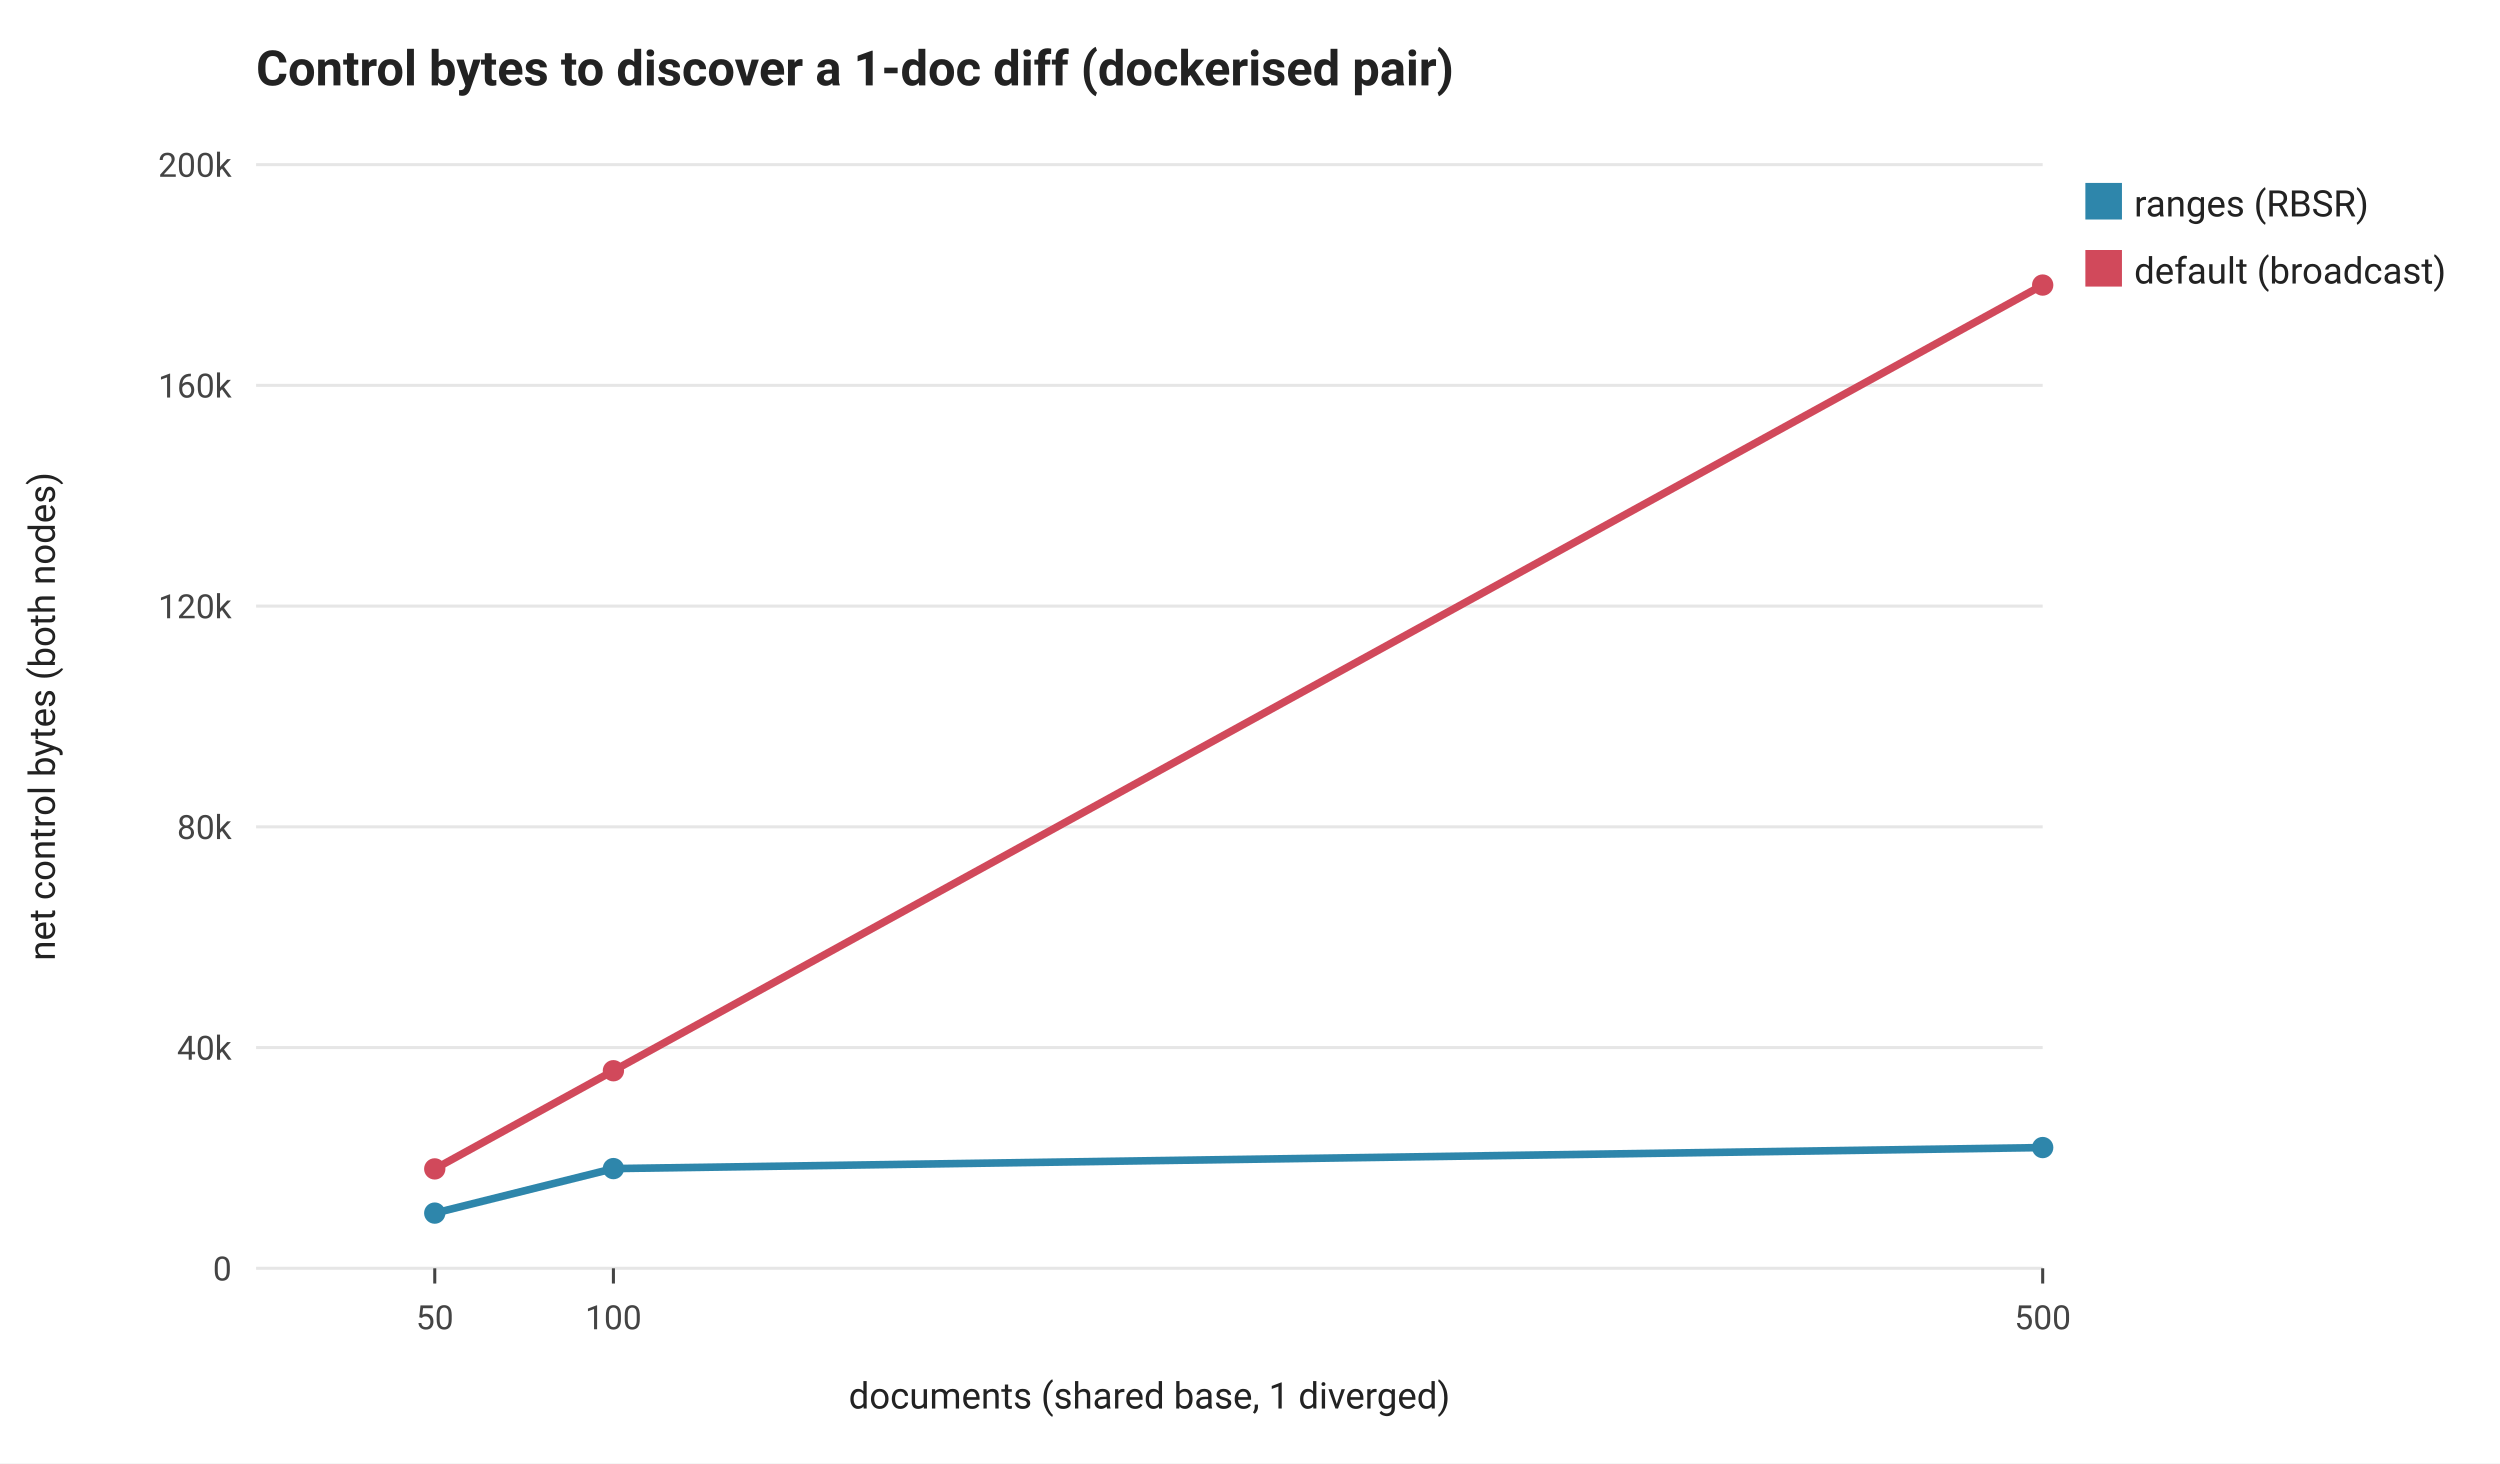
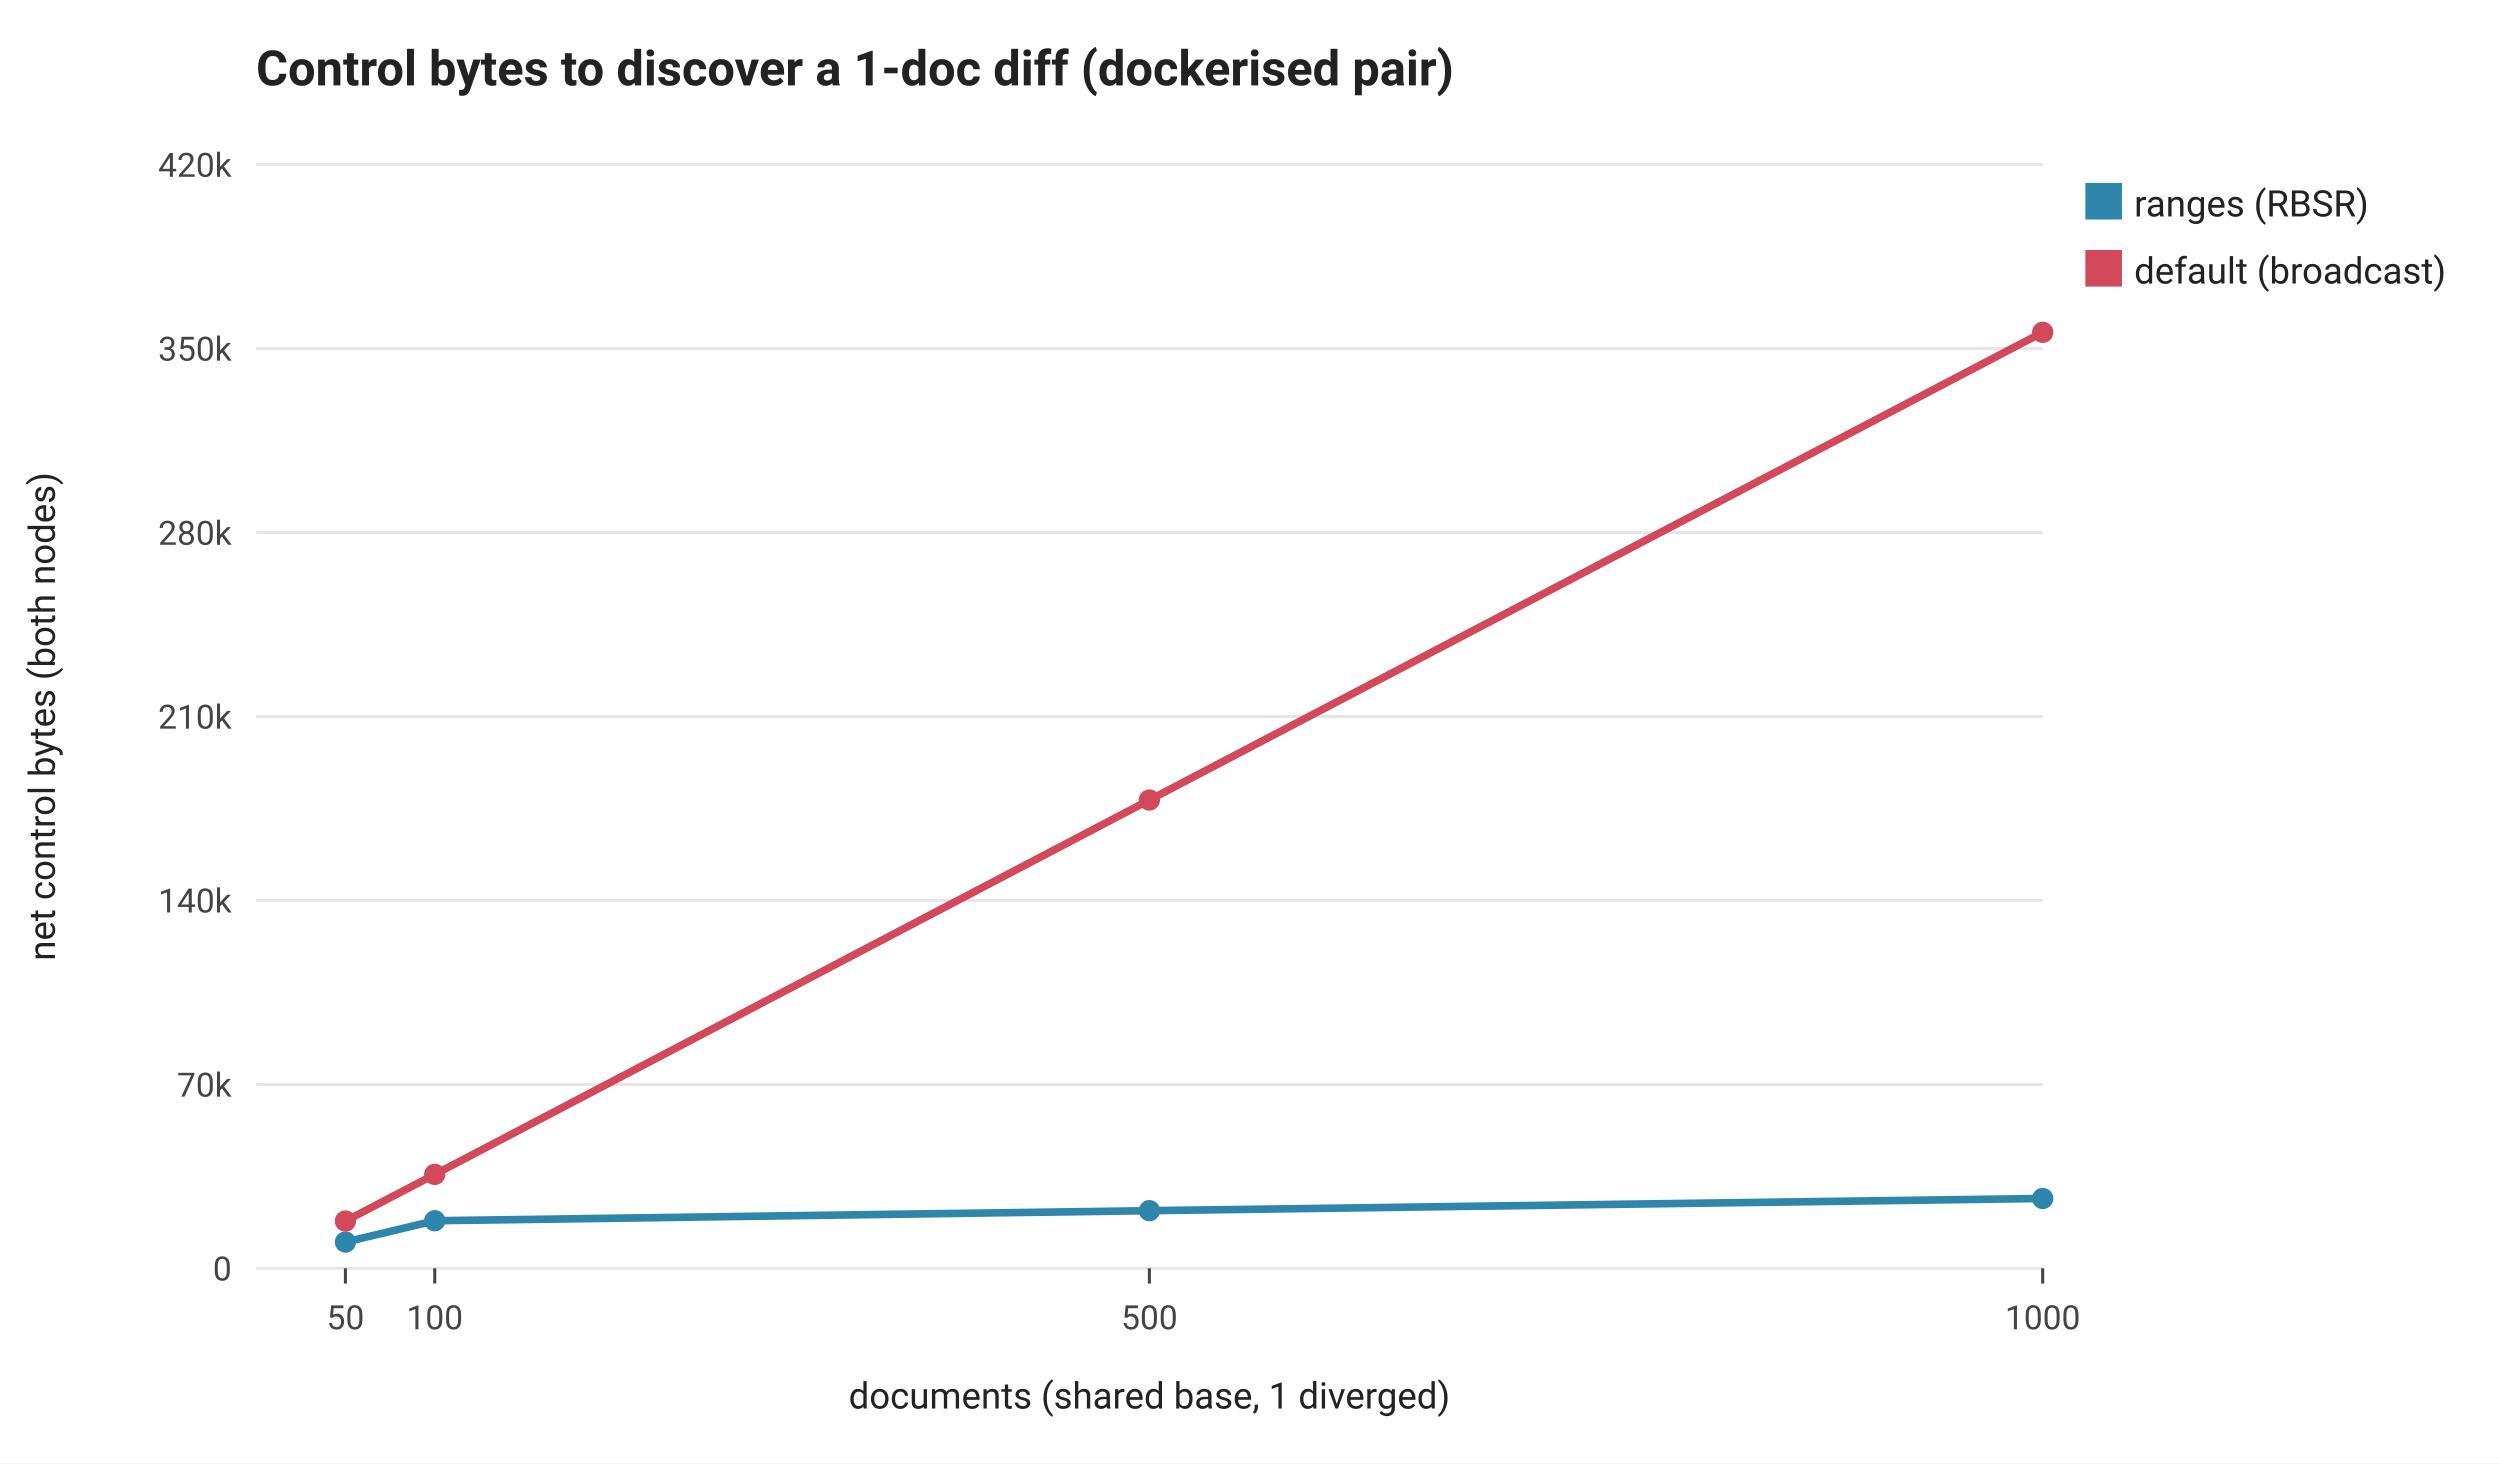
<svg xmlns="http://www.w3.org/2000/svg" width="820" height="480" font-family="-apple-system,Segoe UI,Roboto,sans-serif">
  <rect width="820" height="480" fill="white" />
  <text x="84" y="28" font-size="16" font-weight="700" fill="#222222">Control bytes to discover a 1-doc diff (dockerised pair)</text>
  <line x1="84" y1="416.0" x2="670" y2="416.0" stroke="#e6e6e6" />
  <text x="76" y="420.0" font-size="11" fill="#444444" text-anchor="end">0</text>
-   <line x1="84" y1="343.6" x2="670" y2="343.6" stroke="#e6e6e6" />
-   <text x="76" y="347.6" font-size="11" fill="#444444" text-anchor="end">40k</text>
-   <line x1="84" y1="271.2" x2="670" y2="271.2" stroke="#e6e6e6" />
-   <text x="76" y="275.2" font-size="11" fill="#444444" text-anchor="end">80k</text>
-   <line x1="84" y1="198.8" x2="670" y2="198.8" stroke="#e6e6e6" />
-   <text x="76" y="202.8" font-size="11" fill="#444444" text-anchor="end">120k</text>
-   <line x1="84" y1="126.4" x2="670" y2="126.4" stroke="#e6e6e6" />
-   <text x="76" y="130.4" font-size="11" fill="#444444" text-anchor="end">160k</text>
+   <line x1="84" y1="355.7" x2="670" y2="355.7" stroke="#e6e6e6" />
+   <text x="76" y="359.7" font-size="11" fill="#444444" text-anchor="end">70k</text>
+   <line x1="84" y1="295.3" x2="670" y2="295.3" stroke="#e6e6e6" />
+   <text x="76" y="299.3" font-size="11" fill="#444444" text-anchor="end">140k</text>
+   <line x1="84" y1="235.0" x2="670" y2="235.0" stroke="#e6e6e6" />
+   <text x="76" y="239.0" font-size="11" fill="#444444" text-anchor="end">210k</text>
+   <line x1="84" y1="174.7" x2="670" y2="174.7" stroke="#e6e6e6" />
+   <text x="76" y="178.7" font-size="11" fill="#444444" text-anchor="end">280k</text>
+   <line x1="84" y1="114.3" x2="670" y2="114.3" stroke="#e6e6e6" />
+   <text x="76" y="118.3" font-size="11" fill="#444444" text-anchor="end">350k</text>
  <line x1="84" y1="54.0" x2="670" y2="54.0" stroke="#e6e6e6" />
-   <text x="76" y="58.0" font-size="11" fill="#444444" text-anchor="end">200k</text>
+   <text x="76" y="58.0" font-size="11" fill="#444444" text-anchor="end">420k</text>
+   <line x1="113.3" y1="416" x2="113.3" y2="421" stroke="#444444" />
+   <text x="113.3" y="436" font-size="11" fill="#444444" text-anchor="middle">50</text>
  <line x1="142.6" y1="416" x2="142.6" y2="421" stroke="#444444" />
-   <text x="142.6" y="436" font-size="11" fill="#444444" text-anchor="middle">50</text>
-   <line x1="201.2" y1="416" x2="201.2" y2="421" stroke="#444444" />
-   <text x="201.2" y="436" font-size="11" fill="#444444" text-anchor="middle">100</text>
+   <text x="142.6" y="436" font-size="11" fill="#444444" text-anchor="middle">100</text>
+   <line x1="377.0" y1="416" x2="377.0" y2="421" stroke="#444444" />
+   <text x="377.0" y="436" font-size="11" fill="#444444" text-anchor="middle">500</text>
  <line x1="670.0" y1="416" x2="670.0" y2="421" stroke="#444444" />
-   <text x="670.0" y="436" font-size="11" fill="#444444" text-anchor="middle">500</text>
+   <text x="670.0" y="436" font-size="11" fill="#444444" text-anchor="middle">1000</text>
  <text x="377" y="462" font-size="12" fill="#222222" text-anchor="middle">documents (shared base, 1 diverged)</text>
  <text x="18" y="235" font-size="12" fill="#222222" text-anchor="middle" transform="rotate(-90 18 235)">net control bytes (both nodes)</text>
-   <polyline points="142.6,397.9 201.2,383.3 670.0,376.4" fill="none" stroke="#2e86ab" stroke-width="2.5" />
-   <circle cx="142.6" cy="397.9" r="3.5" fill="#2e86ab" />
-   <circle cx="201.2" cy="383.3" r="3.5" fill="#2e86ab" />
-   <circle cx="670.0" cy="376.4" r="3.5" fill="#2e86ab" />
+   <polyline points="113.3,407.4 142.6,400.4 377.0,397.1 670.0,393.1" fill="none" stroke="#2e86ab" stroke-width="2.5" />
+   <circle cx="113.3" cy="407.4" r="3.5" fill="#2e86ab" />
+   <circle cx="142.6" cy="400.4" r="3.5" fill="#2e86ab" />
+   <circle cx="377.0" cy="397.1" r="3.5" fill="#2e86ab" />
+   <circle cx="670.0" cy="393.1" r="3.5" fill="#2e86ab" />
  <rect x="684" y="60" width="12" height="12" fill="#2e86ab" />
  <text x="700" y="71" font-size="12" fill="#222222">ranges (RBSR)</text>
-   <polyline points="142.6,383.4 201.2,351.2 670.0,93.5" fill="none" stroke="#d1495b" stroke-width="2.5" />
-   <circle cx="142.6" cy="383.4" r="3.5" fill="#d1495b" />
-   <circle cx="201.2" cy="351.2" r="3.5" fill="#d1495b" />
-   <circle cx="670.0" cy="93.5" r="3.5" fill="#d1495b" />
+   <polyline points="113.3,400.5 142.6,385.2 377.0,262.4 670.0,109.0" fill="none" stroke="#d1495b" stroke-width="2.5" />
+   <circle cx="113.3" cy="400.5" r="3.5" fill="#d1495b" />
+   <circle cx="142.6" cy="385.2" r="3.5" fill="#d1495b" />
+   <circle cx="377.0" cy="262.4" r="3.5" fill="#d1495b" />
+   <circle cx="670.0" cy="109.0" r="3.5" fill="#d1495b" />
  <rect x="684" y="82" width="12" height="12" fill="#d1495b" />
  <text x="700" y="93" font-size="12" fill="#222222">default (broadcast)</text>
</svg>
